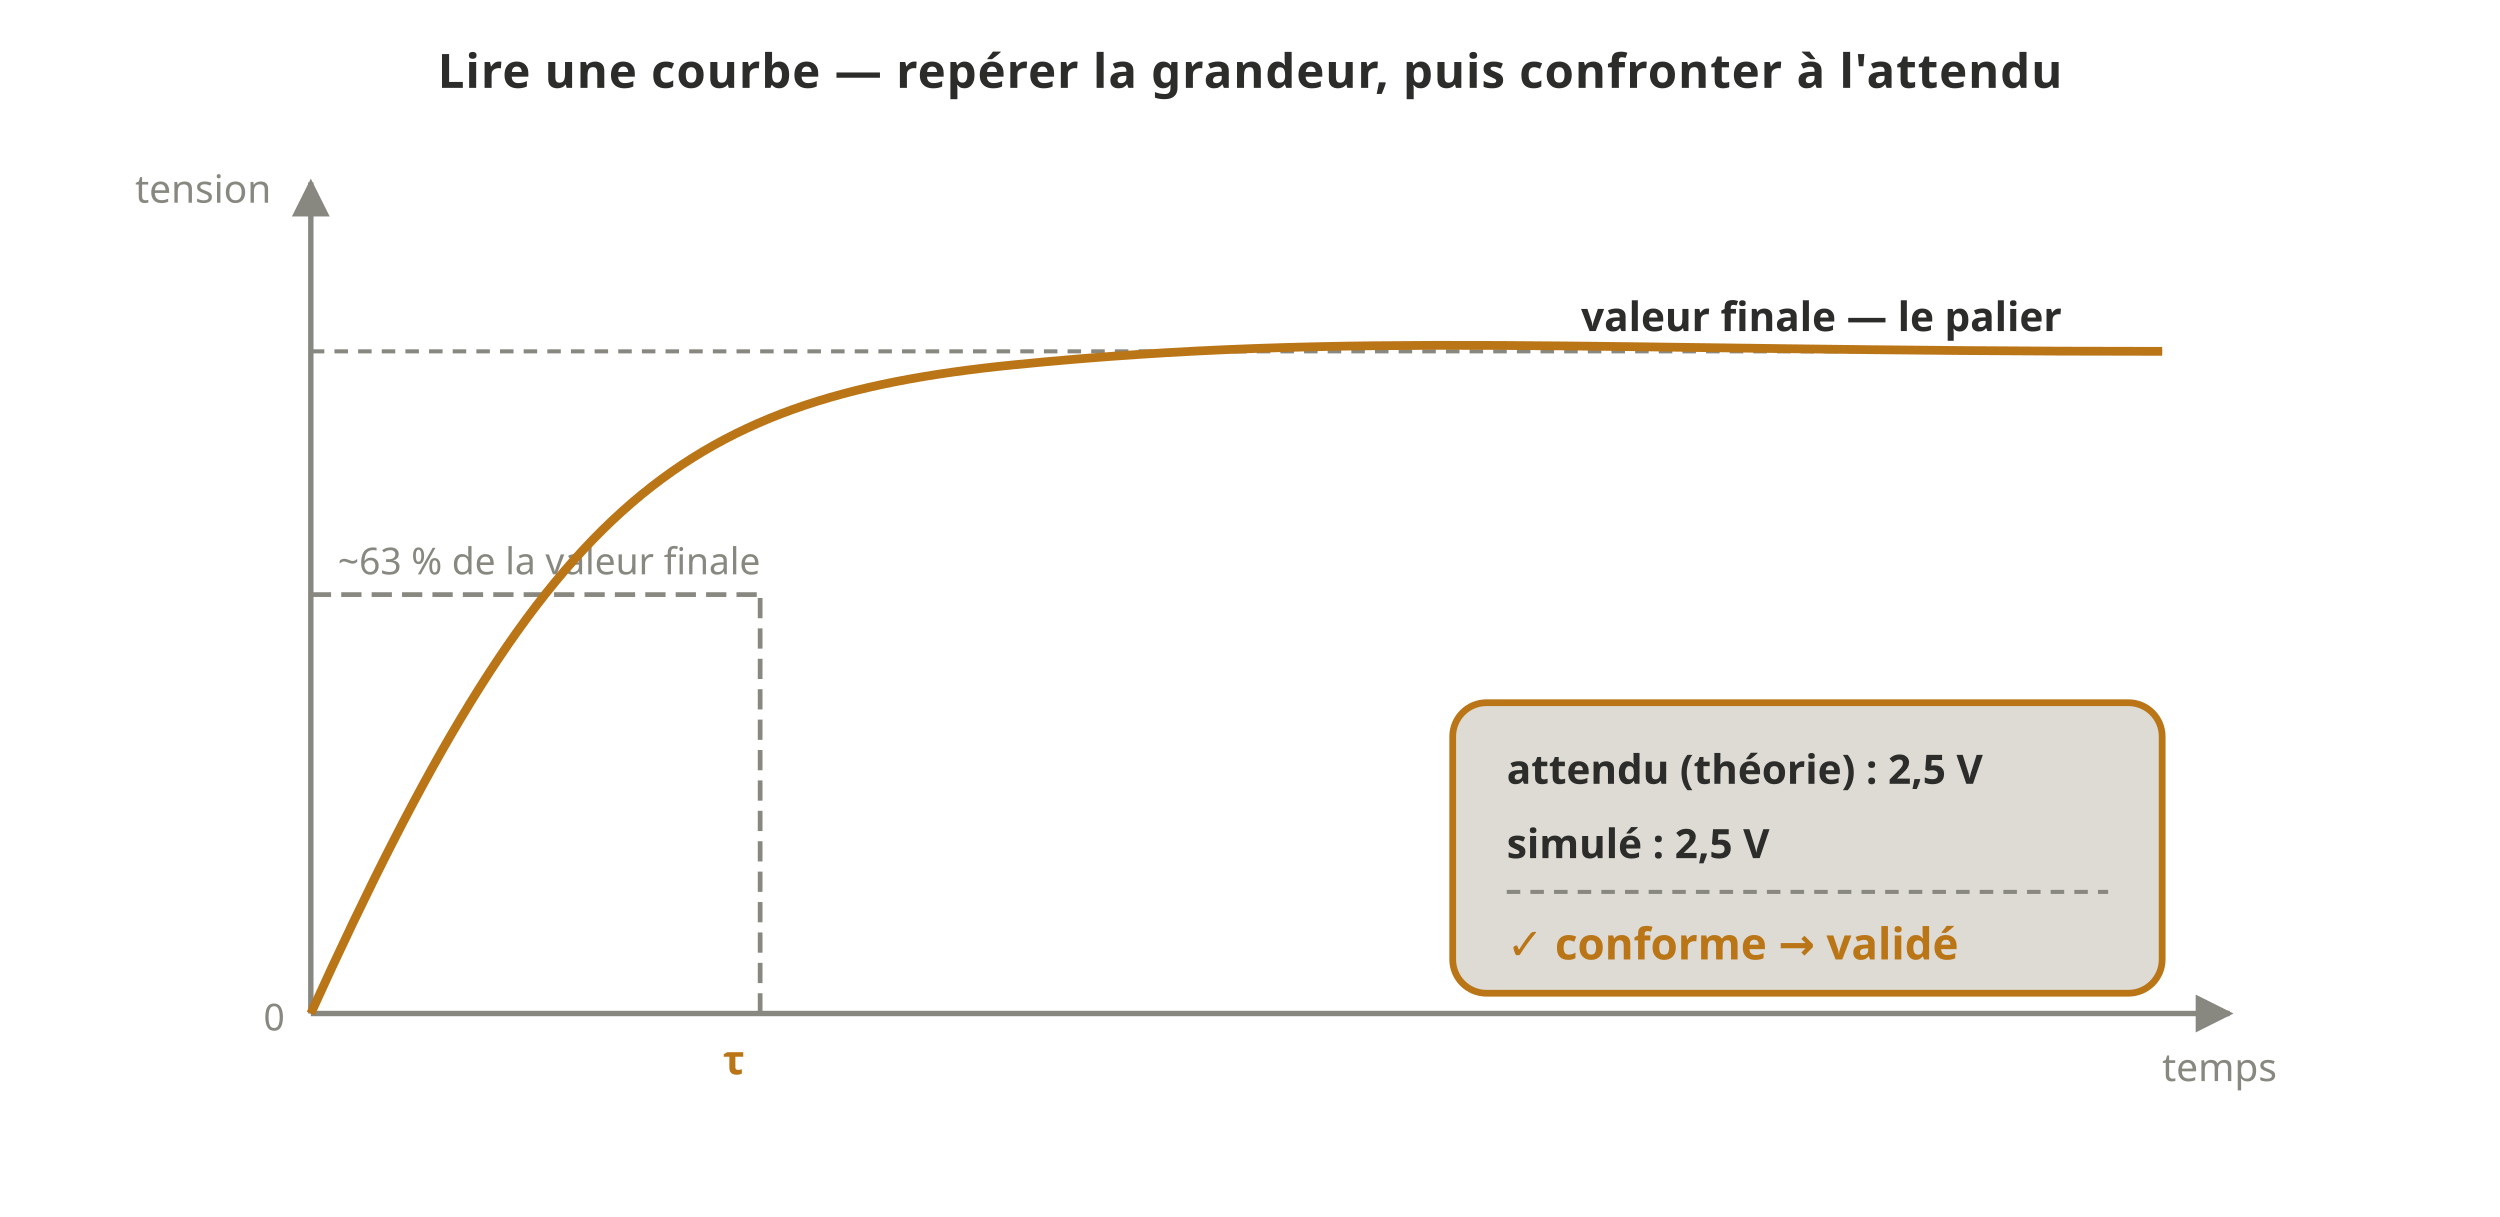
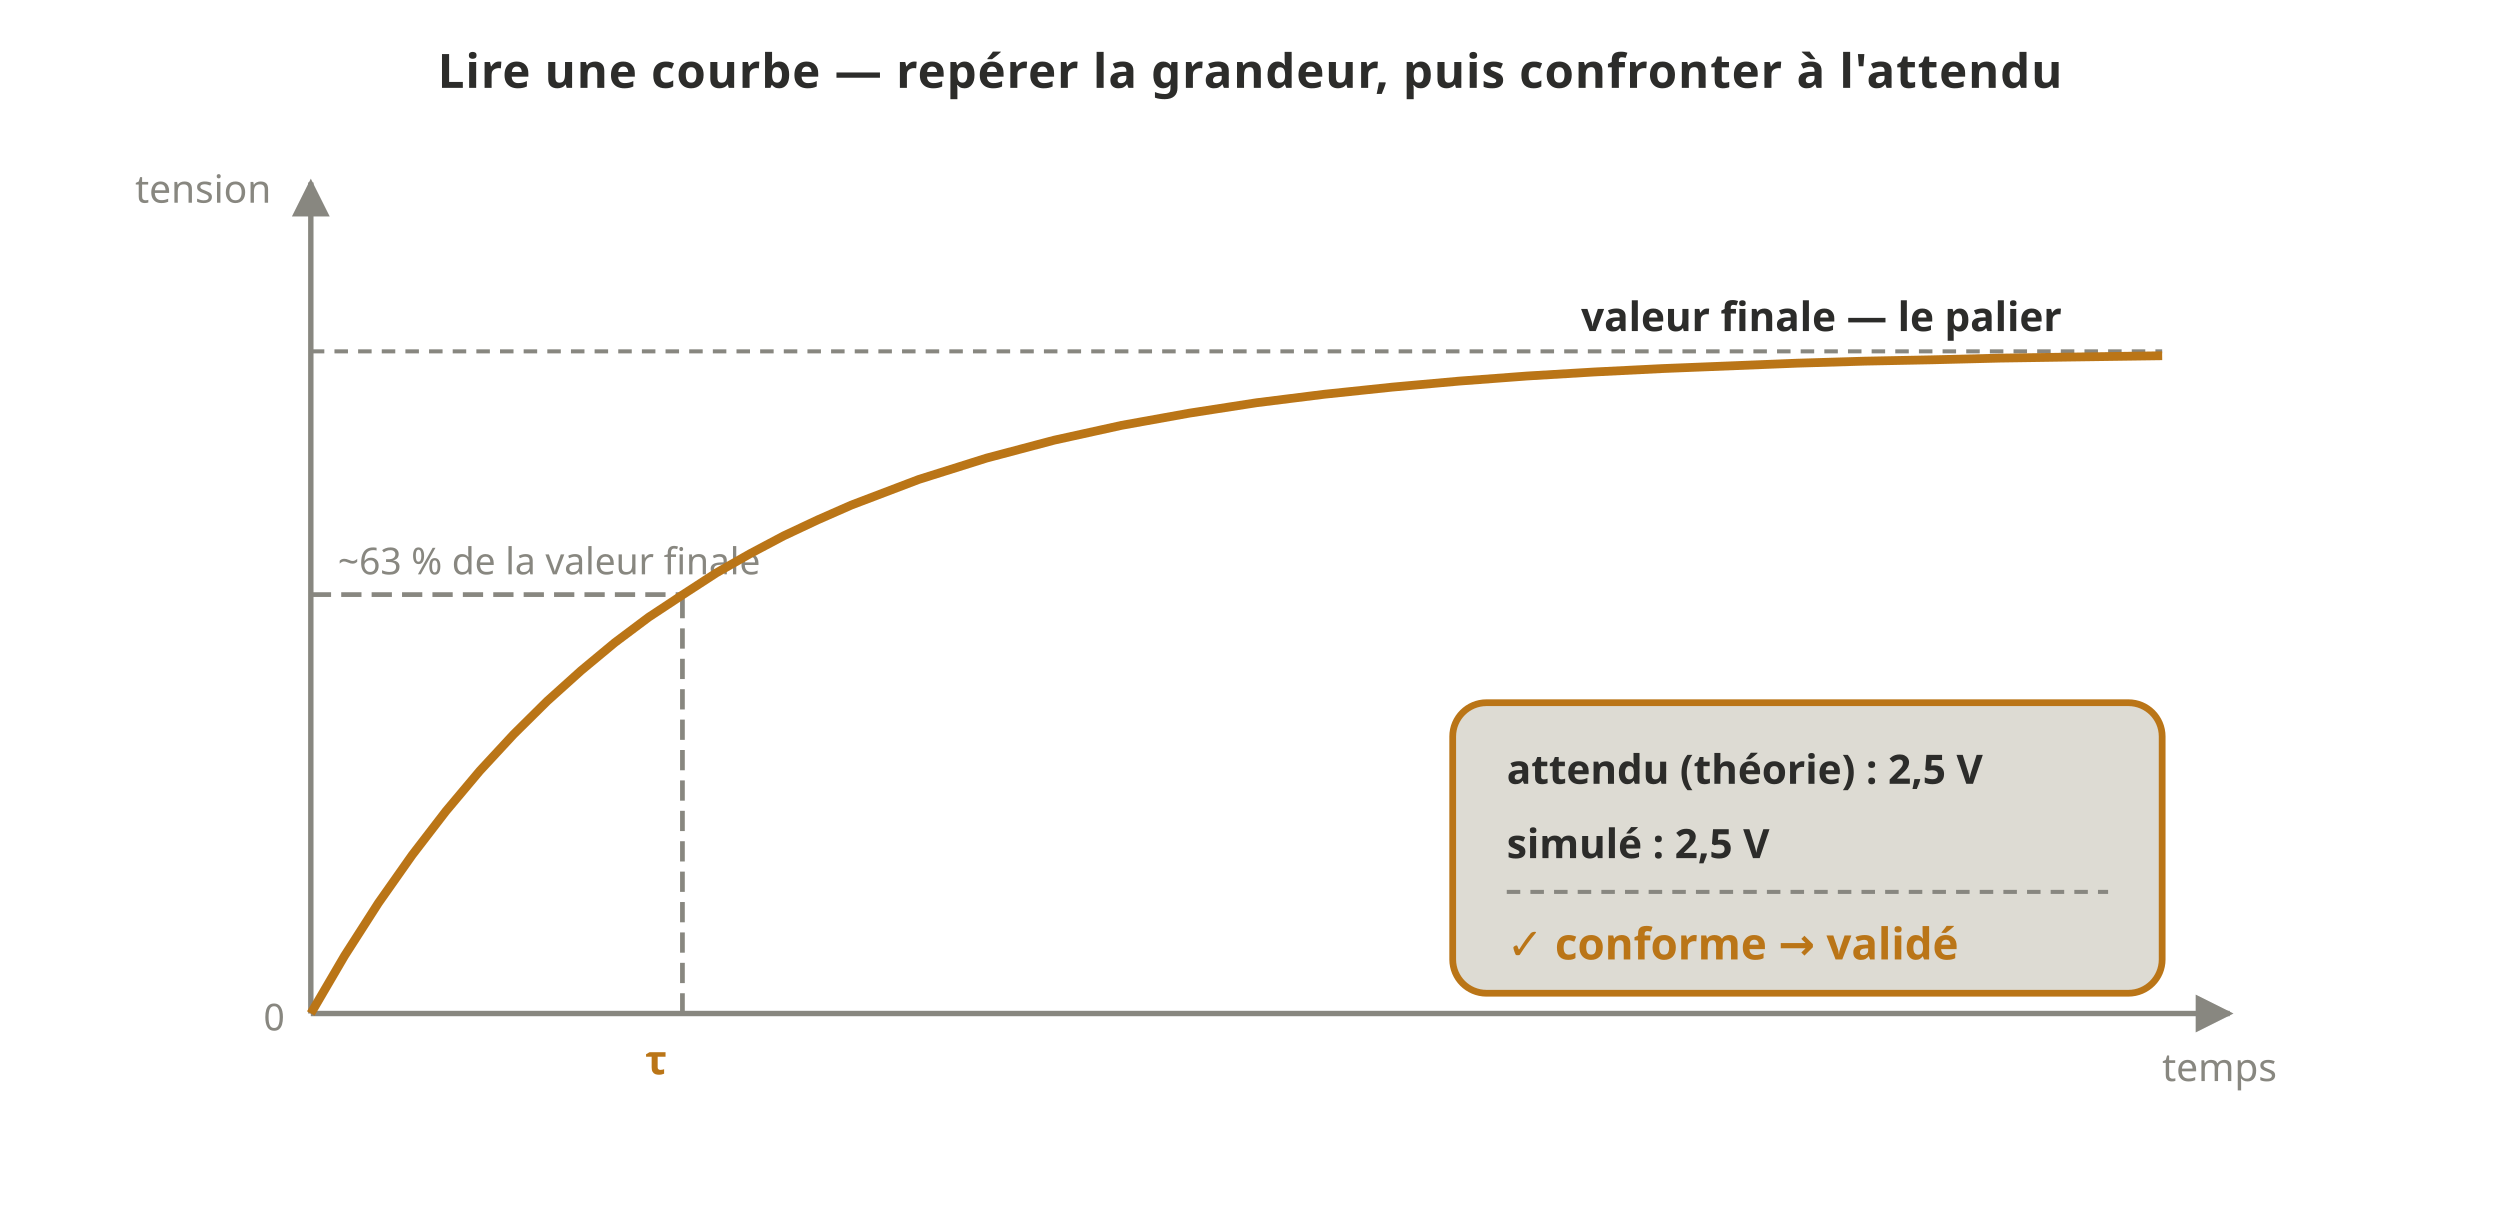
<svg xmlns="http://www.w3.org/2000/svg" viewBox="0 0 740 360" role="img" aria-labelledby="tl dl">
  <defs>
    <style>
      .ttl { font:700 14px sans-serif; text-anchor:middle; fill:#2C2C2A; letter-spacing:.3px; }
      .axis { stroke:#888780; stroke-width:1.6; fill:none; marker-end:url(#al); }
      .axl { font:400 11.5px sans-serif; fill:#888780; }
      .curve { stroke:#BA7517; stroke-width:2.6; fill:none; }
      .guide { stroke:#888780; stroke-width:1.2; stroke-dasharray:4 3; fill:none; }
      .exp { stroke:#888780; stroke-width:1.4; stroke-dasharray:6 3; fill:none; }
      .lbl { font:700 12px sans-serif; fill:#2C2C2A; }
      .lbla { font:700 12px sans-serif; fill:#BA7517; }
      .sm { font:400 11px sans-serif; fill:#888780; }
      .card { fill:#DDDBD3; stroke:#BA7517; stroke-width:2; }
      .card-t { font:700 12px sans-serif; fill:#2C2C2A; }
      .card-ok { font:700 13px sans-serif; fill:#BA7517; }
      .al { fill:#888780; }
      @media (prefers-color-scheme: dark) {
        .ttl { fill:#F1EFE8; } .axis { stroke:#BBBBBB; } .axl { fill:#BBBBBB; }
        .curve { stroke:#EF9F27; } .guide { stroke:#BBBBBB; } .exp { stroke:#BBBBBB; }
        .lbl { fill:#F1EFE8; } .lbla { fill:#EF9F27; } .sm { fill:#BBBBBB; }
        .card { fill:#4A4A48; stroke:#EF9F27; } .card-t { fill:#F1EFE8; } .card-ok { fill:#EF9F27; }
        .al { fill:#BBBBBB; }
      }
    </style>
    <marker id="al" viewBox="0 0 10 10" refX="9" refY="5" markerWidth="7" markerHeight="7" orient="auto-start-reverse">
      <path d="M0,0 L10,5 L0,10 z" class="al" />
    </marker>
  </defs>
  <text x="370" y="26" class="ttl">Lire une courbe — repérer la grandeur, puis confronter à l'attendu</text>
  <line x1="92" y1="300" x2="660" y2="300" class="axis" />
  <line x1="92" y1="300" x2="92" y2="54" class="axis" />
  <text x="640" y="320" class="axl">temps</text>
  <text x="40" y="60" class="axl">tension</text>
  <text x="78" y="305" class="sm">0</text>
  <line x1="92" y1="104" x2="640" y2="104" class="guide" />
  <text x="468" y="98" class="lbl">valeur finale — le palier</text>
-   <line x1="92" y1="176" x2="225" y2="176" class="exp" />
-   <line x1="225" y1="300" x2="225" y2="176" class="exp" />
+   <line x1="92" y1="176" x2="202" y2="176" class="exp" />
+   <line x1="202" y1="300" x2="202" y2="176" class="exp" />
  <text x="100" y="170" class="sm">~63 % de la valeur finale</text>
-   <text x="214" y="318" class="lbla">τ</text>
-   <path d="M92,300 C160,150 200,118 300,108 S470,104 640,104" class="curve" />
+   <text x="191" y="318" class="lbla">τ</text>
+   <path class="curve" d="M92,300 L102,282.9 L112,267.3 L122,253.1 L132,240.1 L142,228.2 L152,217.4 L162,207.5 L172,198.5 L182,190.2 L192,182.7 L202,176.1 L212,169.6 L222,163.9 L232,158.6 L242,153.9 L252,149.5 L272,141.9 L292,135.6 L312,130.3 L332,125.9 L352,122.3 L372,119.2 L392,116.7 L412,114.6 L432,112.8 L452,111.3 L472,110.1 L492,109.1 L512,108.3 L532,107.5 L552,106.9 L572,106.5 L592,106.0 L612,105.7 L640,105.3" />
  <rect x="430" y="208" width="210" height="86" rx="10" class="card" />
  <text x="446" y="232" class="card-t">attendu (théorie) : 2,5 V</text>
  <text x="446" y="254" class="card-t">simulé : 2,5 V</text>
  <line x1="446" y1="264" x2="624" y2="264" class="guide" />
  <text x="446" y="284" class="card-ok">✓ conforme → validé</text>
</svg>
